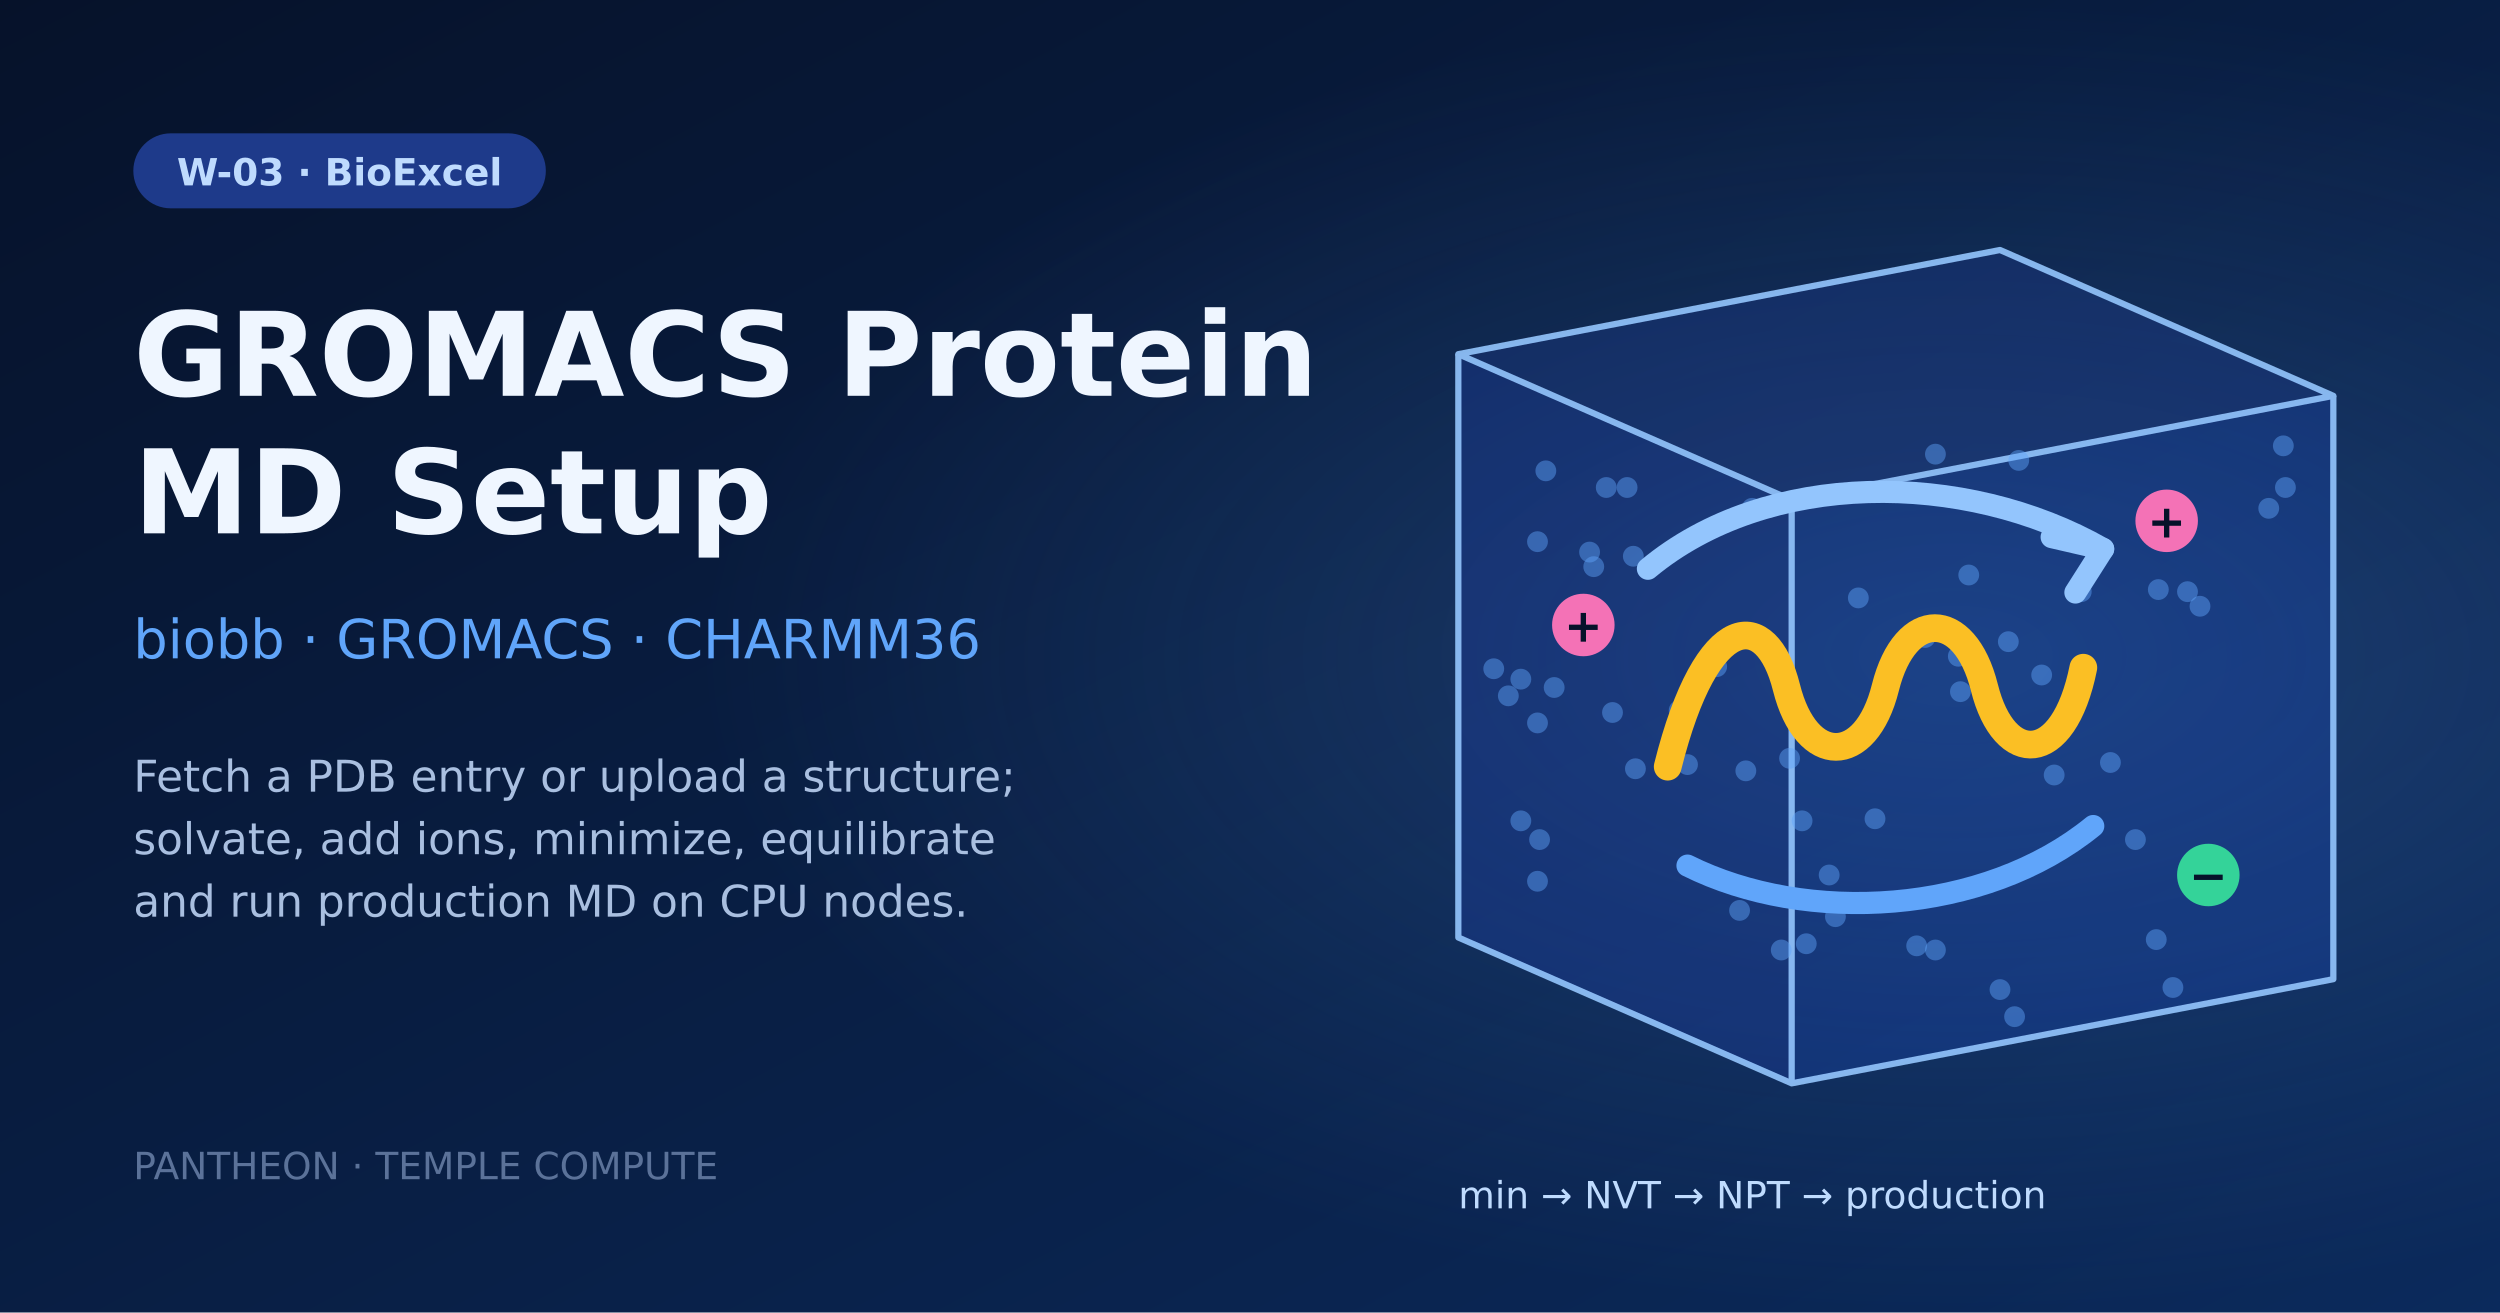
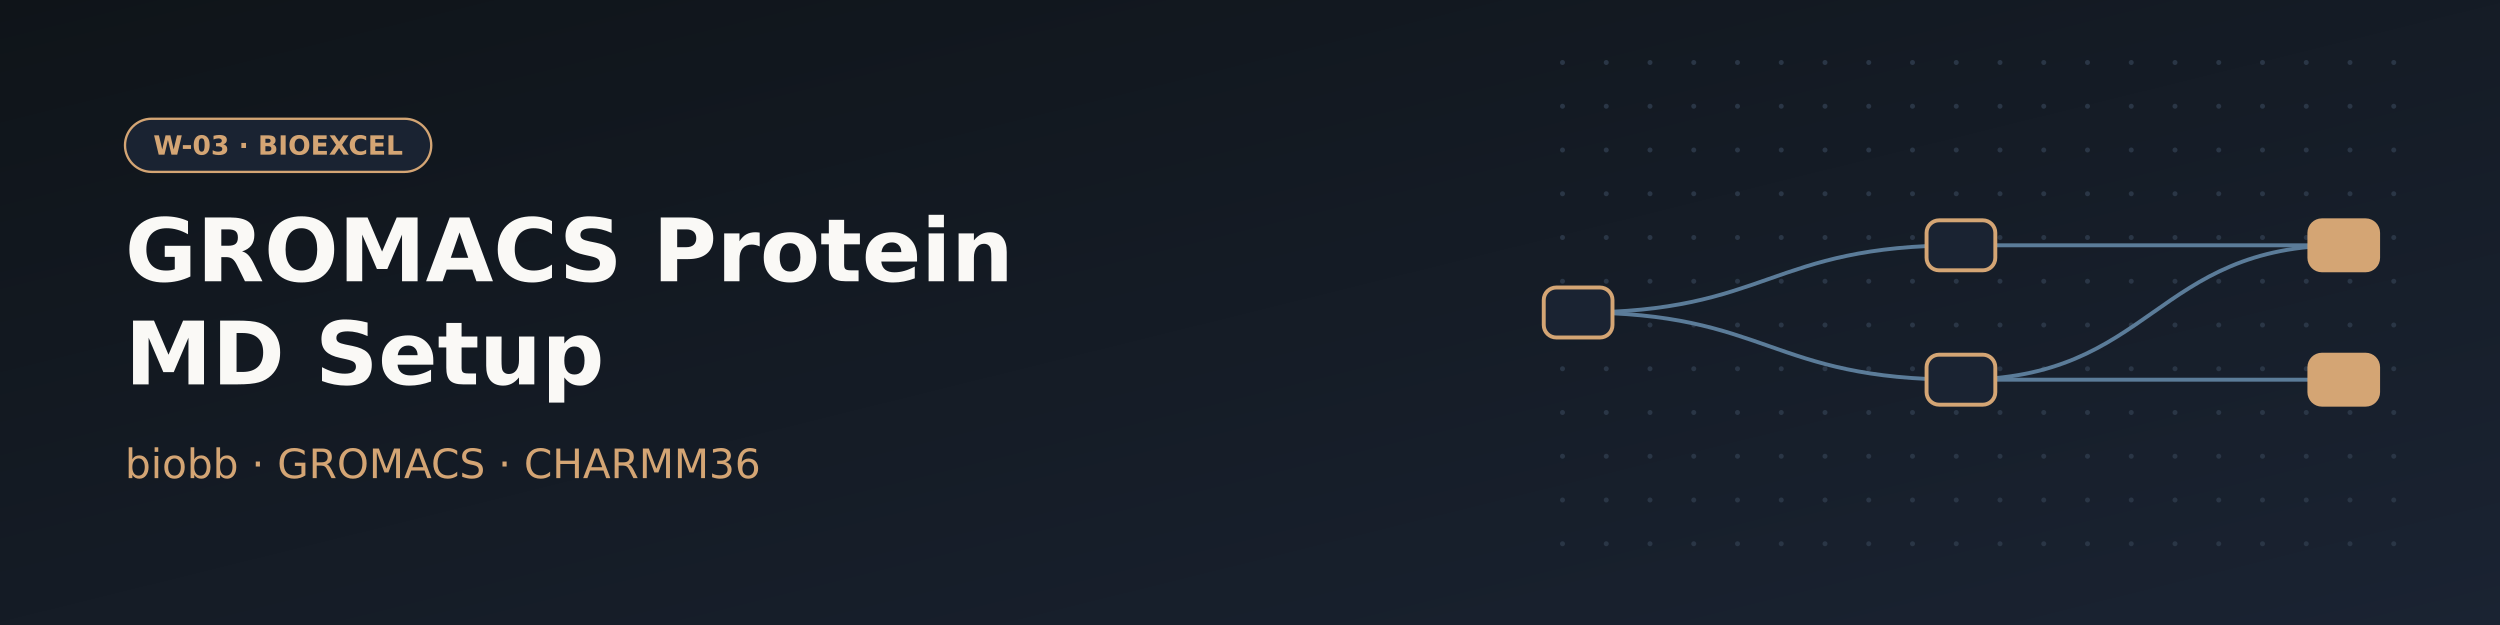
- <svg xmlns="http://www.w3.org/2000/svg" width="1200" height="630" viewBox="0 0 1200 630">
+ <svg xmlns="http://www.w3.org/2000/svg" width="1600" height="400" viewBox="0 0 1600 400" font-family="DejaVu Sans, sans-serif">
  <defs>
    <linearGradient id="bg" x1="0" y1="0" x2="1" y2="1">
-       <stop offset="0" stop-color="#06122a" />
-       <stop offset="1" stop-color="#0b2a5c" />
+       <stop offset="0" stop-color="#0f1419" />
+       <stop offset="1" stop-color="#1a2332" />
    </linearGradient>
-     <radialGradient id="glow" cx="0.78" cy="0.5" r="0.5">
-       <stop offset="0" stop-color="#60a5fa" stop-opacity="0.22" />
-       <stop offset="1" stop-color="#60a5fa" stop-opacity="0" />
-     </radialGradient>
-     <marker id="ar" viewBox="0 0 10 10" refX="9" refY="5" markerWidth="7" markerHeight="7" orient="auto-start-reverse">
-       <path d="M0,0 L10,5 L0,10 z" fill="#bfdbfe" />
-     </marker>
  </defs>
-   <rect width="1200" height="630" fill="url(#bg)" />
-   <rect width="1200" height="630" fill="url(#glow)" />
-   <rect x="64" y="64" rx="18" width="198" height="36" fill="#1e3a8a" />
-   <text x="163" y="89" text-anchor="middle" font-family="DejaVu Sans" font-weight="bold" font-size="18" fill="#bfdbfe">W-03 · BioExcel</text>
-   <text x="64" y="190" font-family="DejaVu Sans" font-weight="bold" font-size="56" fill="#eff6ff">GROMACS Protein</text>
-   <text x="64" y="256" font-family="DejaVu Sans" font-weight="bold" font-size="56" fill="#eff6ff">MD Setup</text>
-   <text x="64" y="316" font-family="DejaVu Sans" font-size="26" fill="#60a5fa">biobb · GROMACS · CHARMM36</text>
-   <text x="64" y="380" font-family="DejaVu Sans" font-size="21" fill="#a9bfe0">Fetch a PDB entry or upload a structure;</text>
-   <text x="64" y="410" font-family="DejaVu Sans" font-size="21" fill="#a9bfe0">solvate, add ions, minimize, equilibrate</text>
-   <text x="64" y="440" font-family="DejaVu Sans" font-size="21" fill="#a9bfe0">and run production MD on CPU nodes.</text>
-   <text x="64" y="566" font-family="DejaVu Sans" font-size="18" fill="#5b7299">PANTHEON · TEMPLE COMPUTE</text>
-   <g>
-     <polygon points="700,170 960,120 1120,190 860,240" fill="#1e3a8a" opacity="0.35" />
-     <polygon points="700,170 860,240 860,520 700,450" fill="#1e40af" opacity="0.30" />
-     <polygon points="860,240 1120,190 1120,470 860,520" fill="#1d4ed8" opacity="0.22" />
-     <g fill="none" stroke="#93c5fd" stroke-width="3" stroke-linejoin="round" opacity="0.9">
-       <polygon points="700,170 960,120 1120,190 860,240" />
-       <polyline points="700,170 700,450 860,520 1120,470 1120,190" />
-       <line x1="860" y1="240" x2="860" y2="520" />
-     </g>
-     <circle cx="841" cy="244" r="5" fill="#60a5fa" opacity="0.45" />
-     <circle cx="969" cy="221" r="5" fill="#60a5fa" opacity="0.45" />
-     <circle cx="924" cy="306" r="5" fill="#60a5fa" opacity="0.45" />
-     <circle cx="738" cy="347" r="5" fill="#60a5fa" opacity="0.45" />
-     <circle cx="730" cy="326" r="5" fill="#60a5fa" opacity="0.45" />
-     <circle cx="742" cy="226" r="5" fill="#60a5fa" opacity="0.45" />
-     <circle cx="881" cy="440" r="5" fill="#60a5fa" opacity="0.45" />
-     <circle cx="763" cy="265" r="5" fill="#60a5fa" opacity="0.45" />
-     <circle cx="960" cy="475" r="5" fill="#60a5fa" opacity="0.45" />
-     <circle cx="940" cy="315" r="5" fill="#60a5fa" opacity="0.45" />
-     <circle cx="1096" cy="214" r="5" fill="#60a5fa" opacity="0.45" />
-     <circle cx="1050" cy="284" r="5" fill="#60a5fa" opacity="0.45" />
-     <circle cx="771" cy="234" r="5" fill="#60a5fa" opacity="0.45" />
-     <circle cx="835" cy="437" r="5" fill="#60a5fa" opacity="0.45" />
-     <circle cx="785" cy="369" r="5" fill="#60a5fa" opacity="0.45" />
-     <circle cx="964" cy="308" r="5" fill="#60a5fa" opacity="0.45" />
-     <circle cx="929" cy="218" r="5" fill="#60a5fa" opacity="0.45" />
-     <circle cx="738" cy="260" r="5" fill="#60a5fa" opacity="0.45" />
-     <circle cx="980" cy="324" r="5" fill="#60a5fa" opacity="0.45" />
-     <circle cx="838" cy="370" r="5" fill="#60a5fa" opacity="0.45" />
-     <circle cx="892" cy="287" r="5" fill="#60a5fa" opacity="0.45" />
-     <circle cx="1025" cy="403" r="5" fill="#60a5fa" opacity="0.45" />
-     <circle cx="810" cy="367" r="5" fill="#60a5fa" opacity="0.45" />
-     <circle cx="920" cy="454" r="5" fill="#60a5fa" opacity="0.45" />
-     <circle cx="999" cy="284" r="5" fill="#60a5fa" opacity="0.45" />
-     <circle cx="1097" cy="234" r="5" fill="#60a5fa" opacity="0.45" />
-     <circle cx="878" cy="420" r="5" fill="#60a5fa" opacity="0.45" />
-     <circle cx="774" cy="342" r="5" fill="#60a5fa" opacity="0.45" />
-     <circle cx="730" cy="394" r="5" fill="#60a5fa" opacity="0.45" />
-     <circle cx="1013" cy="366" r="5" fill="#60a5fa" opacity="0.45" />
-     <circle cx="1056" cy="291" r="5" fill="#60a5fa" opacity="0.45" />
-     <circle cx="986" cy="372" r="5" fill="#60a5fa" opacity="0.45" />
-     <circle cx="941" cy="332" r="5" fill="#60a5fa" opacity="0.45" />
-     <circle cx="1043" cy="474" r="5" fill="#60a5fa" opacity="0.45" />
-     <circle cx="900" cy="393" r="5" fill="#60a5fa" opacity="0.45" />
-     <circle cx="739" cy="403" r="5" fill="#60a5fa" opacity="0.45" />
-     <circle cx="967" cy="488" r="5" fill="#60a5fa" opacity="0.45" />
-     <circle cx="1036" cy="283" r="5" fill="#60a5fa" opacity="0.45" />
-     <circle cx="865" cy="394" r="5" fill="#60a5fa" opacity="0.45" />
-     <circle cx="724" cy="334" r="5" fill="#60a5fa" opacity="0.45" />
-     <circle cx="781" cy="234" r="5" fill="#60a5fa" opacity="0.45" />
-     <circle cx="738" cy="423" r="5" fill="#60a5fa" opacity="0.45" />
-     <circle cx="765" cy="272" r="5" fill="#60a5fa" opacity="0.45" />
-     <circle cx="867" cy="453" r="5" fill="#60a5fa" opacity="0.45" />
-     <circle cx="746" cy="330" r="5" fill="#60a5fa" opacity="0.45" />
-     <circle cx="929" cy="456" r="5" fill="#60a5fa" opacity="0.45" />
-     <circle cx="1035" cy="451" r="5" fill="#60a5fa" opacity="0.45" />
-     <circle cx="824" cy="320" r="5" fill="#60a5fa" opacity="0.45" />
-     <circle cx="855" cy="456" r="5" fill="#60a5fa" opacity="0.45" />
-     <circle cx="1089" cy="244" r="5" fill="#60a5fa" opacity="0.45" />
-     <circle cx="784" cy="267" r="5" fill="#60a5fa" opacity="0.45" />
-     <circle cx="806" cy="341" r="5" fill="#60a5fa" opacity="0.45" />
-     <circle cx="945" cy="276" r="5" fill="#60a5fa" opacity="0.45" />
-     <circle cx="717" cy="321" r="5" fill="#60a5fa" opacity="0.45" />
-     <circle cx="859" cy="364" r="5" fill="#60a5fa" opacity="0.45" />
-     <g transform="translate(905,330) scale(0.95)" fill="none" stroke-linecap="round" stroke-linejoin="round">
-       <path d="M-110,40 C-90,-40 -60,-40 -50,0 C-40,40 -10,40 0,0 C10,-40 40,-40 50,0 C60,40 90,40 100,-10" stroke="#fbbf24" stroke-width="14" />
-       <path d="M-120,-60 C-60,-110 40,-110 110,-70" stroke="#93c5fd" stroke-width="11.2" />
-       <path d="M110,-70 l-26,-6 m26,6 l-14,22" stroke="#93c5fd" stroke-width="11.2" />
-       <path d="M-100,90 C-40,120 50,115 105,70" stroke="#60a5fa" stroke-width="11.2" />
-     </g>
-     <g font-family="DejaVu Sans" font-weight="bold" font-size="22" text-anchor="middle">
-       <circle cx="760" cy="300" r="15" fill="#f472b6" />
-       <text x="760" y="308" fill="#06122a">+</text>
-       <circle cx="1060" cy="420" r="15" fill="#34d399" />
-       <text x="1060" y="428" fill="#06122a">−</text>
-       <circle cx="1040" cy="250" r="15" fill="#f472b6" />
-       <text x="1040" y="258" fill="#06122a">+</text>
-     </g>
-     <g font-family="DejaVu Sans" font-size="18" fill="#bfdbfe">
-       <text x="700" y="580">min → NVT → NPT → production</text>
-     </g>
-   </g>
+   <rect width="1600" height="400" fill="url(#bg)" />
+   <rect x="80" y="76" width="196" height="34" rx="17" fill="#1a2332" stroke="#d4a574" stroke-width="1.5" />
+   <text x="178" y="99" font-size="17" font-weight="700" fill="#d4a574" text-anchor="middle">W-03 · BIOEXCEL</text>
+   <text x="80" y="180" font-size="56" font-weight="700" fill="#faf9f6">GROMACS Protein</text>
+   <text x="80" y="246" font-size="56" font-weight="700" fill="#faf9f6">MD Setup</text>
+   <text x="80" y="306" font-size="26" fill="#d4a574">biobb · GROMACS · CHARMM36</text>
+   <circle cx="1000" cy="40" r="1.6" fill="#2a3646" />
+   <circle cx="1000" cy="68" r="1.6" fill="#2a3646" />
+   <circle cx="1000" cy="96" r="1.6" fill="#2a3646" />
+   <circle cx="1000" cy="124" r="1.6" fill="#2a3646" />
+   <circle cx="1000" cy="152" r="1.6" fill="#2a3646" />
+   <circle cx="1000" cy="180" r="1.6" fill="#2a3646" />
+   <circle cx="1000" cy="208" r="1.6" fill="#2a3646" />
+   <circle cx="1000" cy="236" r="1.6" fill="#2a3646" />
+   <circle cx="1000" cy="264" r="1.6" fill="#2a3646" />
+   <circle cx="1000" cy="292" r="1.6" fill="#2a3646" />
+   <circle cx="1000" cy="320" r="1.6" fill="#2a3646" />
+   <circle cx="1000" cy="348" r="1.6" fill="#2a3646" />
+   <circle cx="1028" cy="40" r="1.6" fill="#2a3646" />
+   <circle cx="1028" cy="68" r="1.6" fill="#2a3646" />
+   <circle cx="1028" cy="96" r="1.6" fill="#2a3646" />
+   <circle cx="1028" cy="124" r="1.6" fill="#2a3646" />
+   <circle cx="1028" cy="152" r="1.6" fill="#2a3646" />
+   <circle cx="1028" cy="180" r="1.6" fill="#2a3646" />
+   <circle cx="1028" cy="208" r="1.6" fill="#2a3646" />
+   <circle cx="1028" cy="236" r="1.6" fill="#2a3646" />
+   <circle cx="1028" cy="264" r="1.6" fill="#2a3646" />
+   <circle cx="1028" cy="292" r="1.6" fill="#2a3646" />
+   <circle cx="1028" cy="320" r="1.6" fill="#2a3646" />
+   <circle cx="1028" cy="348" r="1.6" fill="#2a3646" />
+   <circle cx="1056" cy="40" r="1.6" fill="#2a3646" />
+   <circle cx="1056" cy="68" r="1.6" fill="#2a3646" />
+   <circle cx="1056" cy="96" r="1.6" fill="#2a3646" />
+   <circle cx="1056" cy="124" r="1.6" fill="#2a3646" />
+   <circle cx="1056" cy="152" r="1.6" fill="#2a3646" />
+   <circle cx="1056" cy="180" r="1.6" fill="#2a3646" />
+   <circle cx="1056" cy="208" r="1.6" fill="#2a3646" />
+   <circle cx="1056" cy="236" r="1.6" fill="#2a3646" />
+   <circle cx="1056" cy="264" r="1.6" fill="#2a3646" />
+   <circle cx="1056" cy="292" r="1.6" fill="#2a3646" />
+   <circle cx="1056" cy="320" r="1.6" fill="#2a3646" />
+   <circle cx="1056" cy="348" r="1.6" fill="#2a3646" />
+   <circle cx="1084" cy="40" r="1.6" fill="#2a3646" />
+   <circle cx="1084" cy="68" r="1.6" fill="#2a3646" />
+   <circle cx="1084" cy="96" r="1.6" fill="#2a3646" />
+   <circle cx="1084" cy="124" r="1.6" fill="#2a3646" />
+   <circle cx="1084" cy="152" r="1.6" fill="#2a3646" />
+   <circle cx="1084" cy="180" r="1.6" fill="#2a3646" />
+   <circle cx="1084" cy="208" r="1.6" fill="#2a3646" />
+   <circle cx="1084" cy="236" r="1.6" fill="#2a3646" />
+   <circle cx="1084" cy="264" r="1.6" fill="#2a3646" />
+   <circle cx="1084" cy="292" r="1.6" fill="#2a3646" />
+   <circle cx="1084" cy="320" r="1.6" fill="#2a3646" />
+   <circle cx="1084" cy="348" r="1.6" fill="#2a3646" />
+   <circle cx="1112" cy="40" r="1.6" fill="#2a3646" />
+   <circle cx="1112" cy="68" r="1.6" fill="#2a3646" />
+   <circle cx="1112" cy="96" r="1.6" fill="#2a3646" />
+   <circle cx="1112" cy="124" r="1.6" fill="#2a3646" />
+   <circle cx="1112" cy="152" r="1.6" fill="#2a3646" />
+   <circle cx="1112" cy="180" r="1.6" fill="#2a3646" />
+   <circle cx="1112" cy="208" r="1.6" fill="#2a3646" />
+   <circle cx="1112" cy="236" r="1.6" fill="#2a3646" />
+   <circle cx="1112" cy="264" r="1.6" fill="#2a3646" />
+   <circle cx="1112" cy="292" r="1.6" fill="#2a3646" />
+   <circle cx="1112" cy="320" r="1.6" fill="#2a3646" />
+   <circle cx="1112" cy="348" r="1.6" fill="#2a3646" />
+   <circle cx="1140" cy="40" r="1.6" fill="#2a3646" />
+   <circle cx="1140" cy="68" r="1.6" fill="#2a3646" />
+   <circle cx="1140" cy="96" r="1.6" fill="#2a3646" />
+   <circle cx="1140" cy="124" r="1.6" fill="#2a3646" />
+   <circle cx="1140" cy="152" r="1.6" fill="#2a3646" />
+   <circle cx="1140" cy="180" r="1.6" fill="#2a3646" />
+   <circle cx="1140" cy="208" r="1.6" fill="#2a3646" />
+   <circle cx="1140" cy="236" r="1.6" fill="#2a3646" />
+   <circle cx="1140" cy="264" r="1.6" fill="#2a3646" />
+   <circle cx="1140" cy="292" r="1.6" fill="#2a3646" />
+   <circle cx="1140" cy="320" r="1.6" fill="#2a3646" />
+   <circle cx="1140" cy="348" r="1.6" fill="#2a3646" />
+   <circle cx="1168" cy="40" r="1.6" fill="#2a3646" />
+   <circle cx="1168" cy="68" r="1.6" fill="#2a3646" />
+   <circle cx="1168" cy="96" r="1.6" fill="#2a3646" />
+   <circle cx="1168" cy="124" r="1.6" fill="#2a3646" />
+   <circle cx="1168" cy="152" r="1.6" fill="#2a3646" />
+   <circle cx="1168" cy="180" r="1.6" fill="#2a3646" />
+   <circle cx="1168" cy="208" r="1.6" fill="#2a3646" />
+   <circle cx="1168" cy="236" r="1.6" fill="#2a3646" />
+   <circle cx="1168" cy="264" r="1.6" fill="#2a3646" />
+   <circle cx="1168" cy="292" r="1.6" fill="#2a3646" />
+   <circle cx="1168" cy="320" r="1.6" fill="#2a3646" />
+   <circle cx="1168" cy="348" r="1.6" fill="#2a3646" />
+   <circle cx="1196" cy="40" r="1.6" fill="#2a3646" />
+   <circle cx="1196" cy="68" r="1.6" fill="#2a3646" />
+   <circle cx="1196" cy="96" r="1.6" fill="#2a3646" />
+   <circle cx="1196" cy="124" r="1.6" fill="#2a3646" />
+   <circle cx="1196" cy="152" r="1.6" fill="#2a3646" />
+   <circle cx="1196" cy="180" r="1.6" fill="#2a3646" />
+   <circle cx="1196" cy="208" r="1.6" fill="#2a3646" />
+   <circle cx="1196" cy="236" r="1.6" fill="#2a3646" />
+   <circle cx="1196" cy="264" r="1.6" fill="#2a3646" />
+   <circle cx="1196" cy="292" r="1.6" fill="#2a3646" />
+   <circle cx="1196" cy="320" r="1.6" fill="#2a3646" />
+   <circle cx="1196" cy="348" r="1.6" fill="#2a3646" />
+   <circle cx="1224" cy="40" r="1.6" fill="#2a3646" />
+   <circle cx="1224" cy="68" r="1.6" fill="#2a3646" />
+   <circle cx="1224" cy="96" r="1.6" fill="#2a3646" />
+   <circle cx="1224" cy="124" r="1.6" fill="#2a3646" />
+   <circle cx="1224" cy="152" r="1.6" fill="#2a3646" />
+   <circle cx="1224" cy="180" r="1.6" fill="#2a3646" />
+   <circle cx="1224" cy="208" r="1.6" fill="#2a3646" />
+   <circle cx="1224" cy="236" r="1.6" fill="#2a3646" />
+   <circle cx="1224" cy="264" r="1.6" fill="#2a3646" />
+   <circle cx="1224" cy="292" r="1.6" fill="#2a3646" />
+   <circle cx="1224" cy="320" r="1.6" fill="#2a3646" />
+   <circle cx="1224" cy="348" r="1.6" fill="#2a3646" />
+   <circle cx="1252" cy="40" r="1.6" fill="#2a3646" />
+   <circle cx="1252" cy="68" r="1.6" fill="#2a3646" />
+   <circle cx="1252" cy="96" r="1.6" fill="#2a3646" />
+   <circle cx="1252" cy="124" r="1.6" fill="#2a3646" />
+   <circle cx="1252" cy="152" r="1.6" fill="#2a3646" />
+   <circle cx="1252" cy="180" r="1.6" fill="#2a3646" />
+   <circle cx="1252" cy="208" r="1.6" fill="#2a3646" />
+   <circle cx="1252" cy="236" r="1.6" fill="#2a3646" />
+   <circle cx="1252" cy="264" r="1.6" fill="#2a3646" />
+   <circle cx="1252" cy="292" r="1.6" fill="#2a3646" />
+   <circle cx="1252" cy="320" r="1.6" fill="#2a3646" />
+   <circle cx="1252" cy="348" r="1.6" fill="#2a3646" />
+   <circle cx="1280" cy="40" r="1.6" fill="#2a3646" />
+   <circle cx="1280" cy="68" r="1.6" fill="#2a3646" />
+   <circle cx="1280" cy="96" r="1.6" fill="#2a3646" />
+   <circle cx="1280" cy="124" r="1.6" fill="#2a3646" />
+   <circle cx="1280" cy="152" r="1.6" fill="#2a3646" />
+   <circle cx="1280" cy="180" r="1.6" fill="#2a3646" />
+   <circle cx="1280" cy="208" r="1.6" fill="#2a3646" />
+   <circle cx="1280" cy="236" r="1.6" fill="#2a3646" />
+   <circle cx="1280" cy="264" r="1.6" fill="#2a3646" />
+   <circle cx="1280" cy="292" r="1.6" fill="#2a3646" />
+   <circle cx="1280" cy="320" r="1.6" fill="#2a3646" />
+   <circle cx="1280" cy="348" r="1.6" fill="#2a3646" />
+   <circle cx="1308" cy="40" r="1.6" fill="#2a3646" />
+   <circle cx="1308" cy="68" r="1.6" fill="#2a3646" />
+   <circle cx="1308" cy="96" r="1.6" fill="#2a3646" />
+   <circle cx="1308" cy="124" r="1.6" fill="#2a3646" />
+   <circle cx="1308" cy="152" r="1.6" fill="#2a3646" />
+   <circle cx="1308" cy="180" r="1.6" fill="#2a3646" />
+   <circle cx="1308" cy="208" r="1.6" fill="#2a3646" />
+   <circle cx="1308" cy="236" r="1.6" fill="#2a3646" />
+   <circle cx="1308" cy="264" r="1.6" fill="#2a3646" />
+   <circle cx="1308" cy="292" r="1.6" fill="#2a3646" />
+   <circle cx="1308" cy="320" r="1.6" fill="#2a3646" />
+   <circle cx="1308" cy="348" r="1.6" fill="#2a3646" />
+   <circle cx="1336" cy="40" r="1.6" fill="#2a3646" />
+   <circle cx="1336" cy="68" r="1.6" fill="#2a3646" />
+   <circle cx="1336" cy="96" r="1.6" fill="#2a3646" />
+   <circle cx="1336" cy="124" r="1.6" fill="#2a3646" />
+   <circle cx="1336" cy="152" r="1.6" fill="#2a3646" />
+   <circle cx="1336" cy="180" r="1.6" fill="#2a3646" />
+   <circle cx="1336" cy="208" r="1.6" fill="#2a3646" />
+   <circle cx="1336" cy="236" r="1.6" fill="#2a3646" />
+   <circle cx="1336" cy="264" r="1.6" fill="#2a3646" />
+   <circle cx="1336" cy="292" r="1.6" fill="#2a3646" />
+   <circle cx="1336" cy="320" r="1.6" fill="#2a3646" />
+   <circle cx="1336" cy="348" r="1.6" fill="#2a3646" />
+   <circle cx="1364" cy="40" r="1.6" fill="#2a3646" />
+   <circle cx="1364" cy="68" r="1.6" fill="#2a3646" />
+   <circle cx="1364" cy="96" r="1.6" fill="#2a3646" />
+   <circle cx="1364" cy="124" r="1.6" fill="#2a3646" />
+   <circle cx="1364" cy="152" r="1.6" fill="#2a3646" />
+   <circle cx="1364" cy="180" r="1.6" fill="#2a3646" />
+   <circle cx="1364" cy="208" r="1.6" fill="#2a3646" />
+   <circle cx="1364" cy="236" r="1.6" fill="#2a3646" />
+   <circle cx="1364" cy="264" r="1.6" fill="#2a3646" />
+   <circle cx="1364" cy="292" r="1.6" fill="#2a3646" />
+   <circle cx="1364" cy="320" r="1.6" fill="#2a3646" />
+   <circle cx="1364" cy="348" r="1.6" fill="#2a3646" />
+   <circle cx="1392" cy="40" r="1.6" fill="#2a3646" />
+   <circle cx="1392" cy="68" r="1.6" fill="#2a3646" />
+   <circle cx="1392" cy="96" r="1.6" fill="#2a3646" />
+   <circle cx="1392" cy="124" r="1.6" fill="#2a3646" />
+   <circle cx="1392" cy="152" r="1.6" fill="#2a3646" />
+   <circle cx="1392" cy="180" r="1.6" fill="#2a3646" />
+   <circle cx="1392" cy="208" r="1.6" fill="#2a3646" />
+   <circle cx="1392" cy="236" r="1.6" fill="#2a3646" />
+   <circle cx="1392" cy="264" r="1.6" fill="#2a3646" />
+   <circle cx="1392" cy="292" r="1.6" fill="#2a3646" />
+   <circle cx="1392" cy="320" r="1.6" fill="#2a3646" />
+   <circle cx="1392" cy="348" r="1.6" fill="#2a3646" />
+   <circle cx="1420" cy="40" r="1.6" fill="#2a3646" />
+   <circle cx="1420" cy="68" r="1.6" fill="#2a3646" />
+   <circle cx="1420" cy="96" r="1.6" fill="#2a3646" />
+   <circle cx="1420" cy="124" r="1.6" fill="#2a3646" />
+   <circle cx="1420" cy="152" r="1.6" fill="#2a3646" />
+   <circle cx="1420" cy="180" r="1.6" fill="#2a3646" />
+   <circle cx="1420" cy="208" r="1.6" fill="#2a3646" />
+   <circle cx="1420" cy="236" r="1.6" fill="#2a3646" />
+   <circle cx="1420" cy="264" r="1.6" fill="#2a3646" />
+   <circle cx="1420" cy="292" r="1.6" fill="#2a3646" />
+   <circle cx="1420" cy="320" r="1.6" fill="#2a3646" />
+   <circle cx="1420" cy="348" r="1.6" fill="#2a3646" />
+   <circle cx="1448" cy="40" r="1.6" fill="#2a3646" />
+   <circle cx="1448" cy="68" r="1.6" fill="#2a3646" />
+   <circle cx="1448" cy="96" r="1.6" fill="#2a3646" />
+   <circle cx="1448" cy="124" r="1.6" fill="#2a3646" />
+   <circle cx="1448" cy="152" r="1.6" fill="#2a3646" />
+   <circle cx="1448" cy="180" r="1.6" fill="#2a3646" />
+   <circle cx="1448" cy="208" r="1.6" fill="#2a3646" />
+   <circle cx="1448" cy="236" r="1.6" fill="#2a3646" />
+   <circle cx="1448" cy="264" r="1.6" fill="#2a3646" />
+   <circle cx="1448" cy="292" r="1.6" fill="#2a3646" />
+   <circle cx="1448" cy="320" r="1.6" fill="#2a3646" />
+   <circle cx="1448" cy="348" r="1.6" fill="#2a3646" />
+   <circle cx="1476" cy="40" r="1.6" fill="#2a3646" />
+   <circle cx="1476" cy="68" r="1.6" fill="#2a3646" />
+   <circle cx="1476" cy="96" r="1.6" fill="#2a3646" />
+   <circle cx="1476" cy="124" r="1.6" fill="#2a3646" />
+   <circle cx="1476" cy="152" r="1.6" fill="#2a3646" />
+   <circle cx="1476" cy="180" r="1.6" fill="#2a3646" />
+   <circle cx="1476" cy="208" r="1.6" fill="#2a3646" />
+   <circle cx="1476" cy="236" r="1.6" fill="#2a3646" />
+   <circle cx="1476" cy="264" r="1.6" fill="#2a3646" />
+   <circle cx="1476" cy="292" r="1.6" fill="#2a3646" />
+   <circle cx="1476" cy="320" r="1.6" fill="#2a3646" />
+   <circle cx="1476" cy="348" r="1.6" fill="#2a3646" />
+   <circle cx="1504" cy="40" r="1.6" fill="#2a3646" />
+   <circle cx="1504" cy="68" r="1.6" fill="#2a3646" />
+   <circle cx="1504" cy="96" r="1.6" fill="#2a3646" />
+   <circle cx="1504" cy="124" r="1.6" fill="#2a3646" />
+   <circle cx="1504" cy="152" r="1.6" fill="#2a3646" />
+   <circle cx="1504" cy="180" r="1.6" fill="#2a3646" />
+   <circle cx="1504" cy="208" r="1.6" fill="#2a3646" />
+   <circle cx="1504" cy="236" r="1.6" fill="#2a3646" />
+   <circle cx="1504" cy="264" r="1.6" fill="#2a3646" />
+   <circle cx="1504" cy="292" r="1.6" fill="#2a3646" />
+   <circle cx="1504" cy="320" r="1.6" fill="#2a3646" />
+   <circle cx="1504" cy="348" r="1.6" fill="#2a3646" />
+   <circle cx="1532" cy="40" r="1.6" fill="#2a3646" />
+   <circle cx="1532" cy="68" r="1.6" fill="#2a3646" />
+   <circle cx="1532" cy="96" r="1.6" fill="#2a3646" />
+   <circle cx="1532" cy="124" r="1.6" fill="#2a3646" />
+   <circle cx="1532" cy="152" r="1.6" fill="#2a3646" />
+   <circle cx="1532" cy="180" r="1.6" fill="#2a3646" />
+   <circle cx="1532" cy="208" r="1.6" fill="#2a3646" />
+   <circle cx="1532" cy="236" r="1.6" fill="#2a3646" />
+   <circle cx="1532" cy="264" r="1.6" fill="#2a3646" />
+   <circle cx="1532" cy="292" r="1.6" fill="#2a3646" />
+   <circle cx="1532" cy="320" r="1.6" fill="#2a3646" />
+   <circle cx="1532" cy="348" r="1.6" fill="#2a3646" />
+   <path d="M1010 200 C1132 200 1132 157 1255 157" stroke="#5b7c99" stroke-width="2.5" fill="none" />
+   <path d="M1010 200 C1132 200 1132 243 1255 243" stroke="#5b7c99" stroke-width="2.5" fill="none" />
+   <path d="M1255 157 C1378 157 1378 157 1500 157" stroke="#5b7c99" stroke-width="2.5" fill="none" />
+   <path d="M1255 243 C1378 243 1378 157 1500 157" stroke="#5b7c99" stroke-width="2.5" fill="none" />
+   <path d="M1255 243 C1378 243 1378 243 1500 243" stroke="#5b7c99" stroke-width="2.5" fill="none" />
+   <rect x="988" y="184" width="44" height="32" rx="8" fill="#1a2332" stroke="#d4a574" stroke-width="2.5" />
+   <rect x="1233" y="141" width="44" height="32" rx="8" fill="#1a2332" stroke="#d4a574" stroke-width="2.5" />
+   <rect x="1233" y="227" width="44" height="32" rx="8" fill="#1a2332" stroke="#d4a574" stroke-width="2.5" />
+   <rect x="1478" y="141" width="44" height="32" rx="8" fill="#d4a574" stroke="#d4a574" stroke-width="2.5" />
+   <rect x="1478" y="227" width="44" height="32" rx="8" fill="#d4a574" stroke="#d4a574" stroke-width="2.5" />
</svg>
